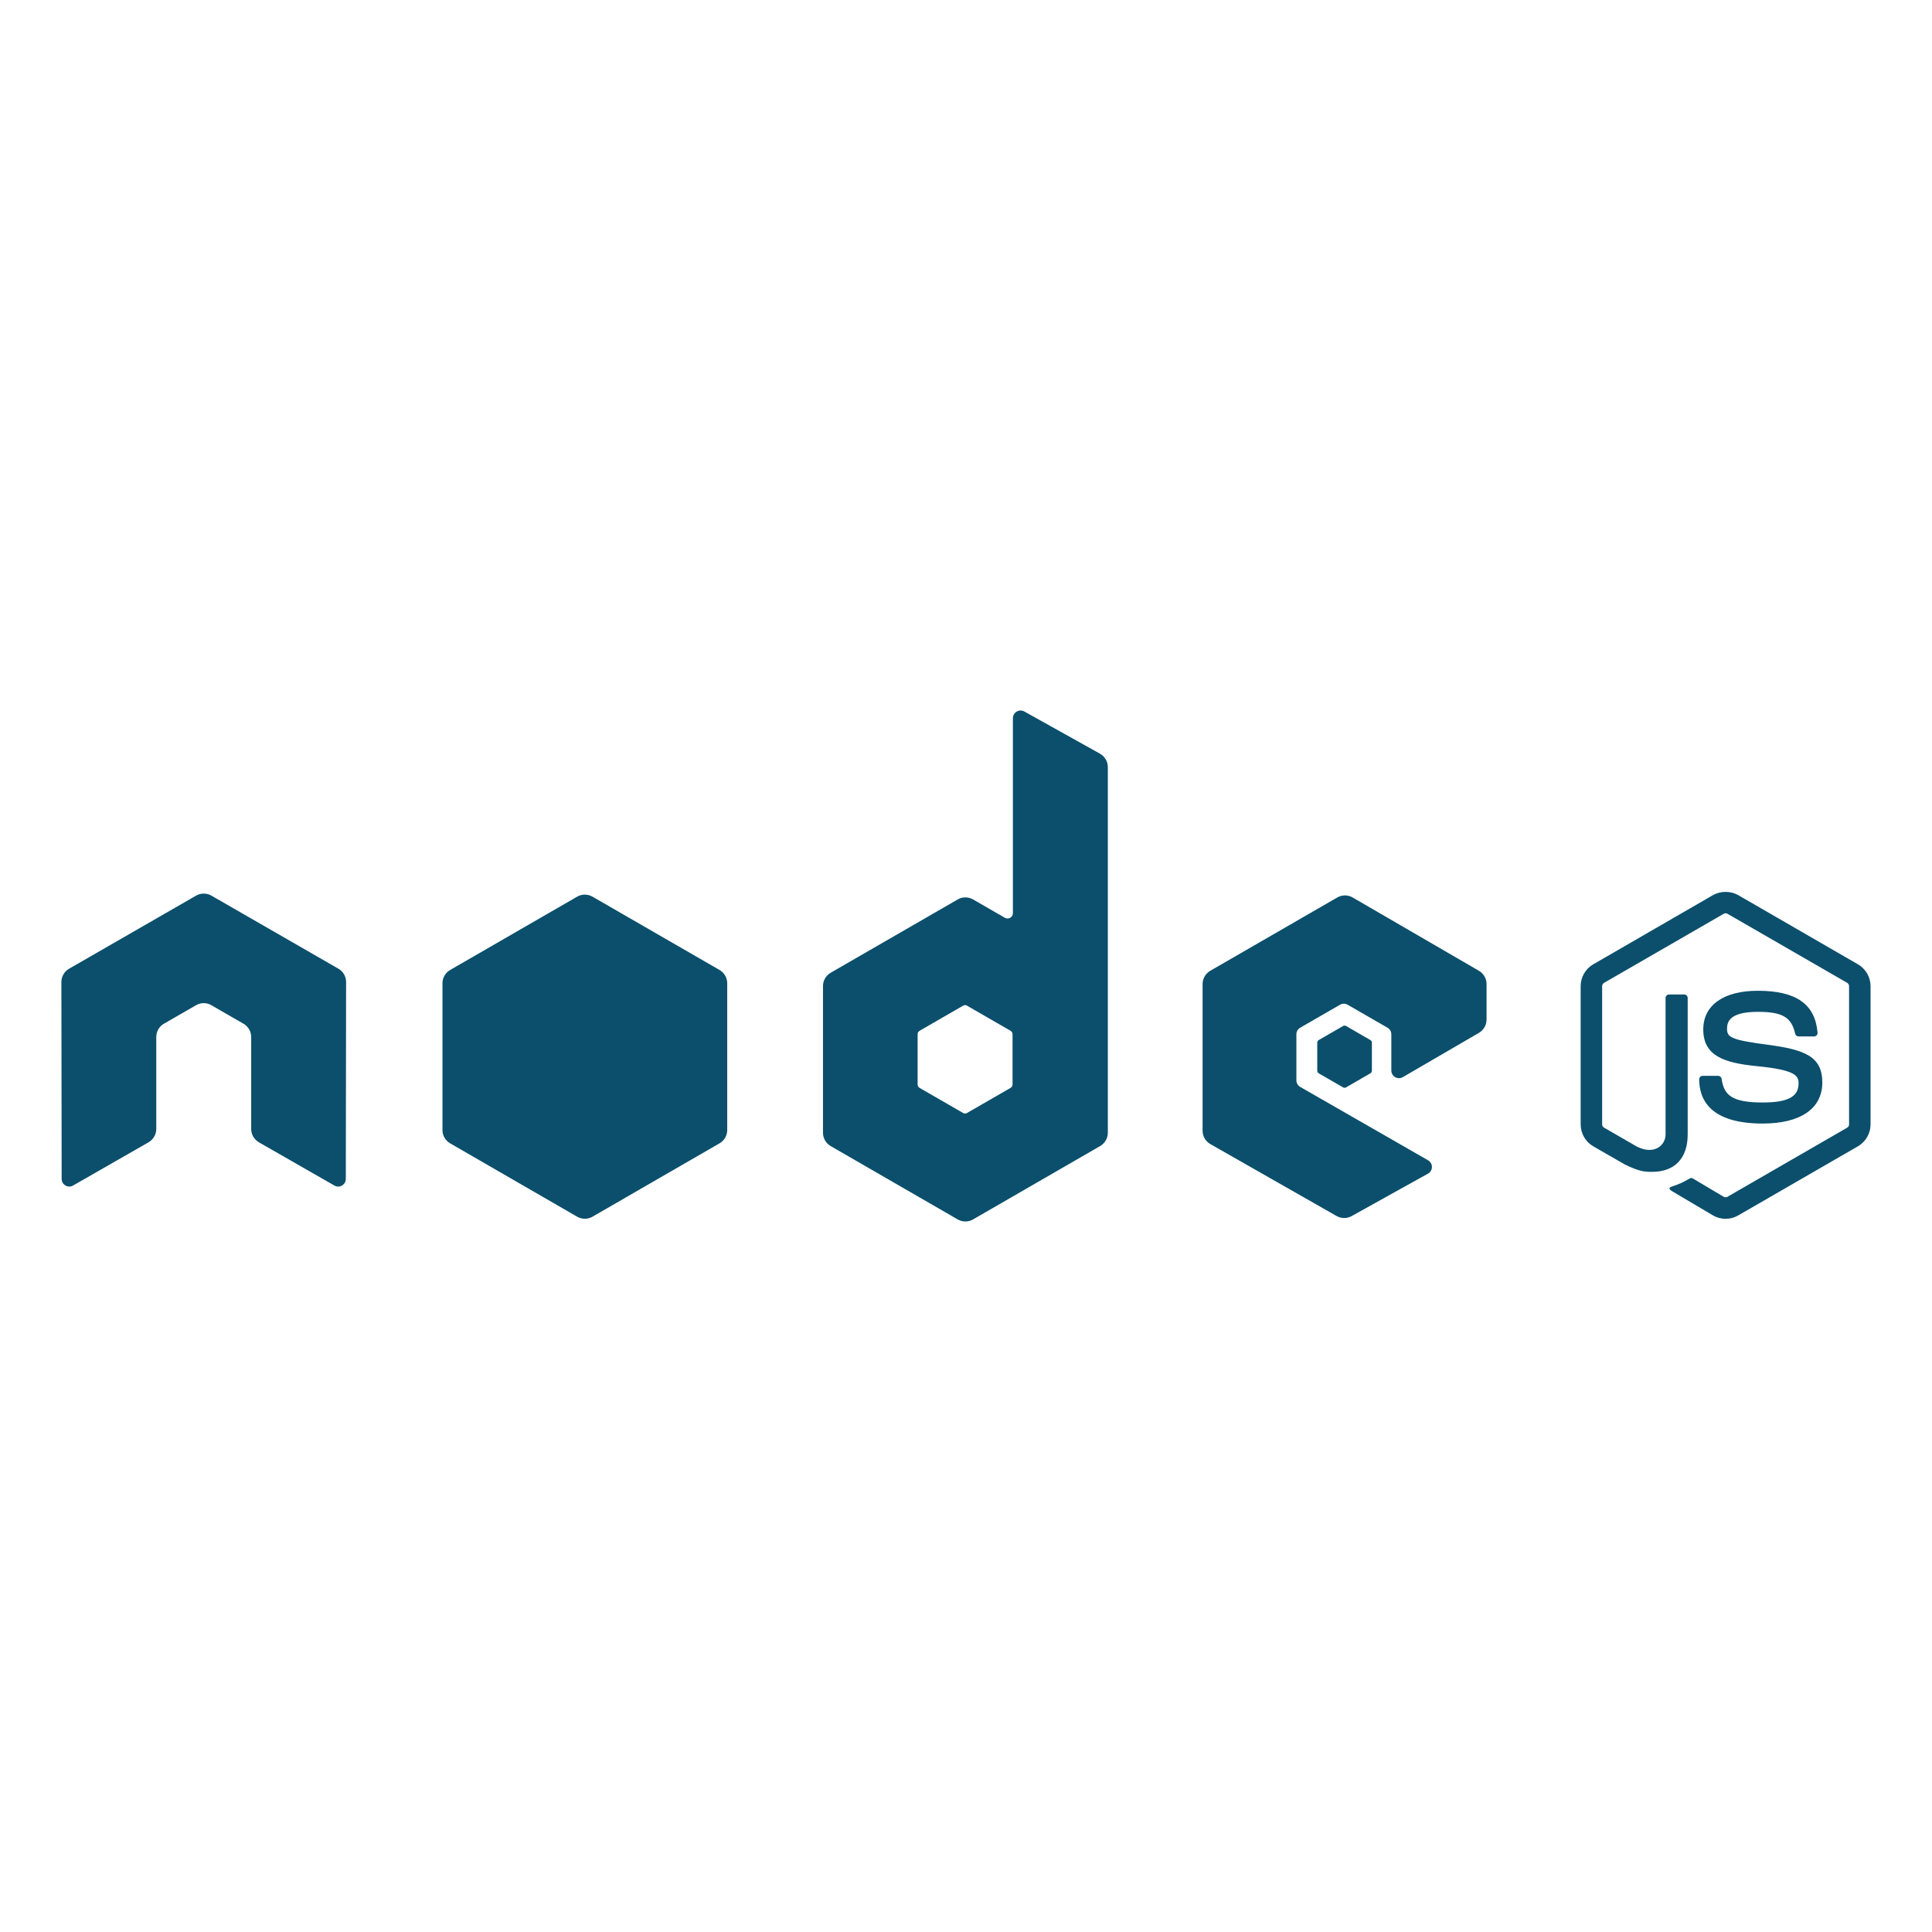
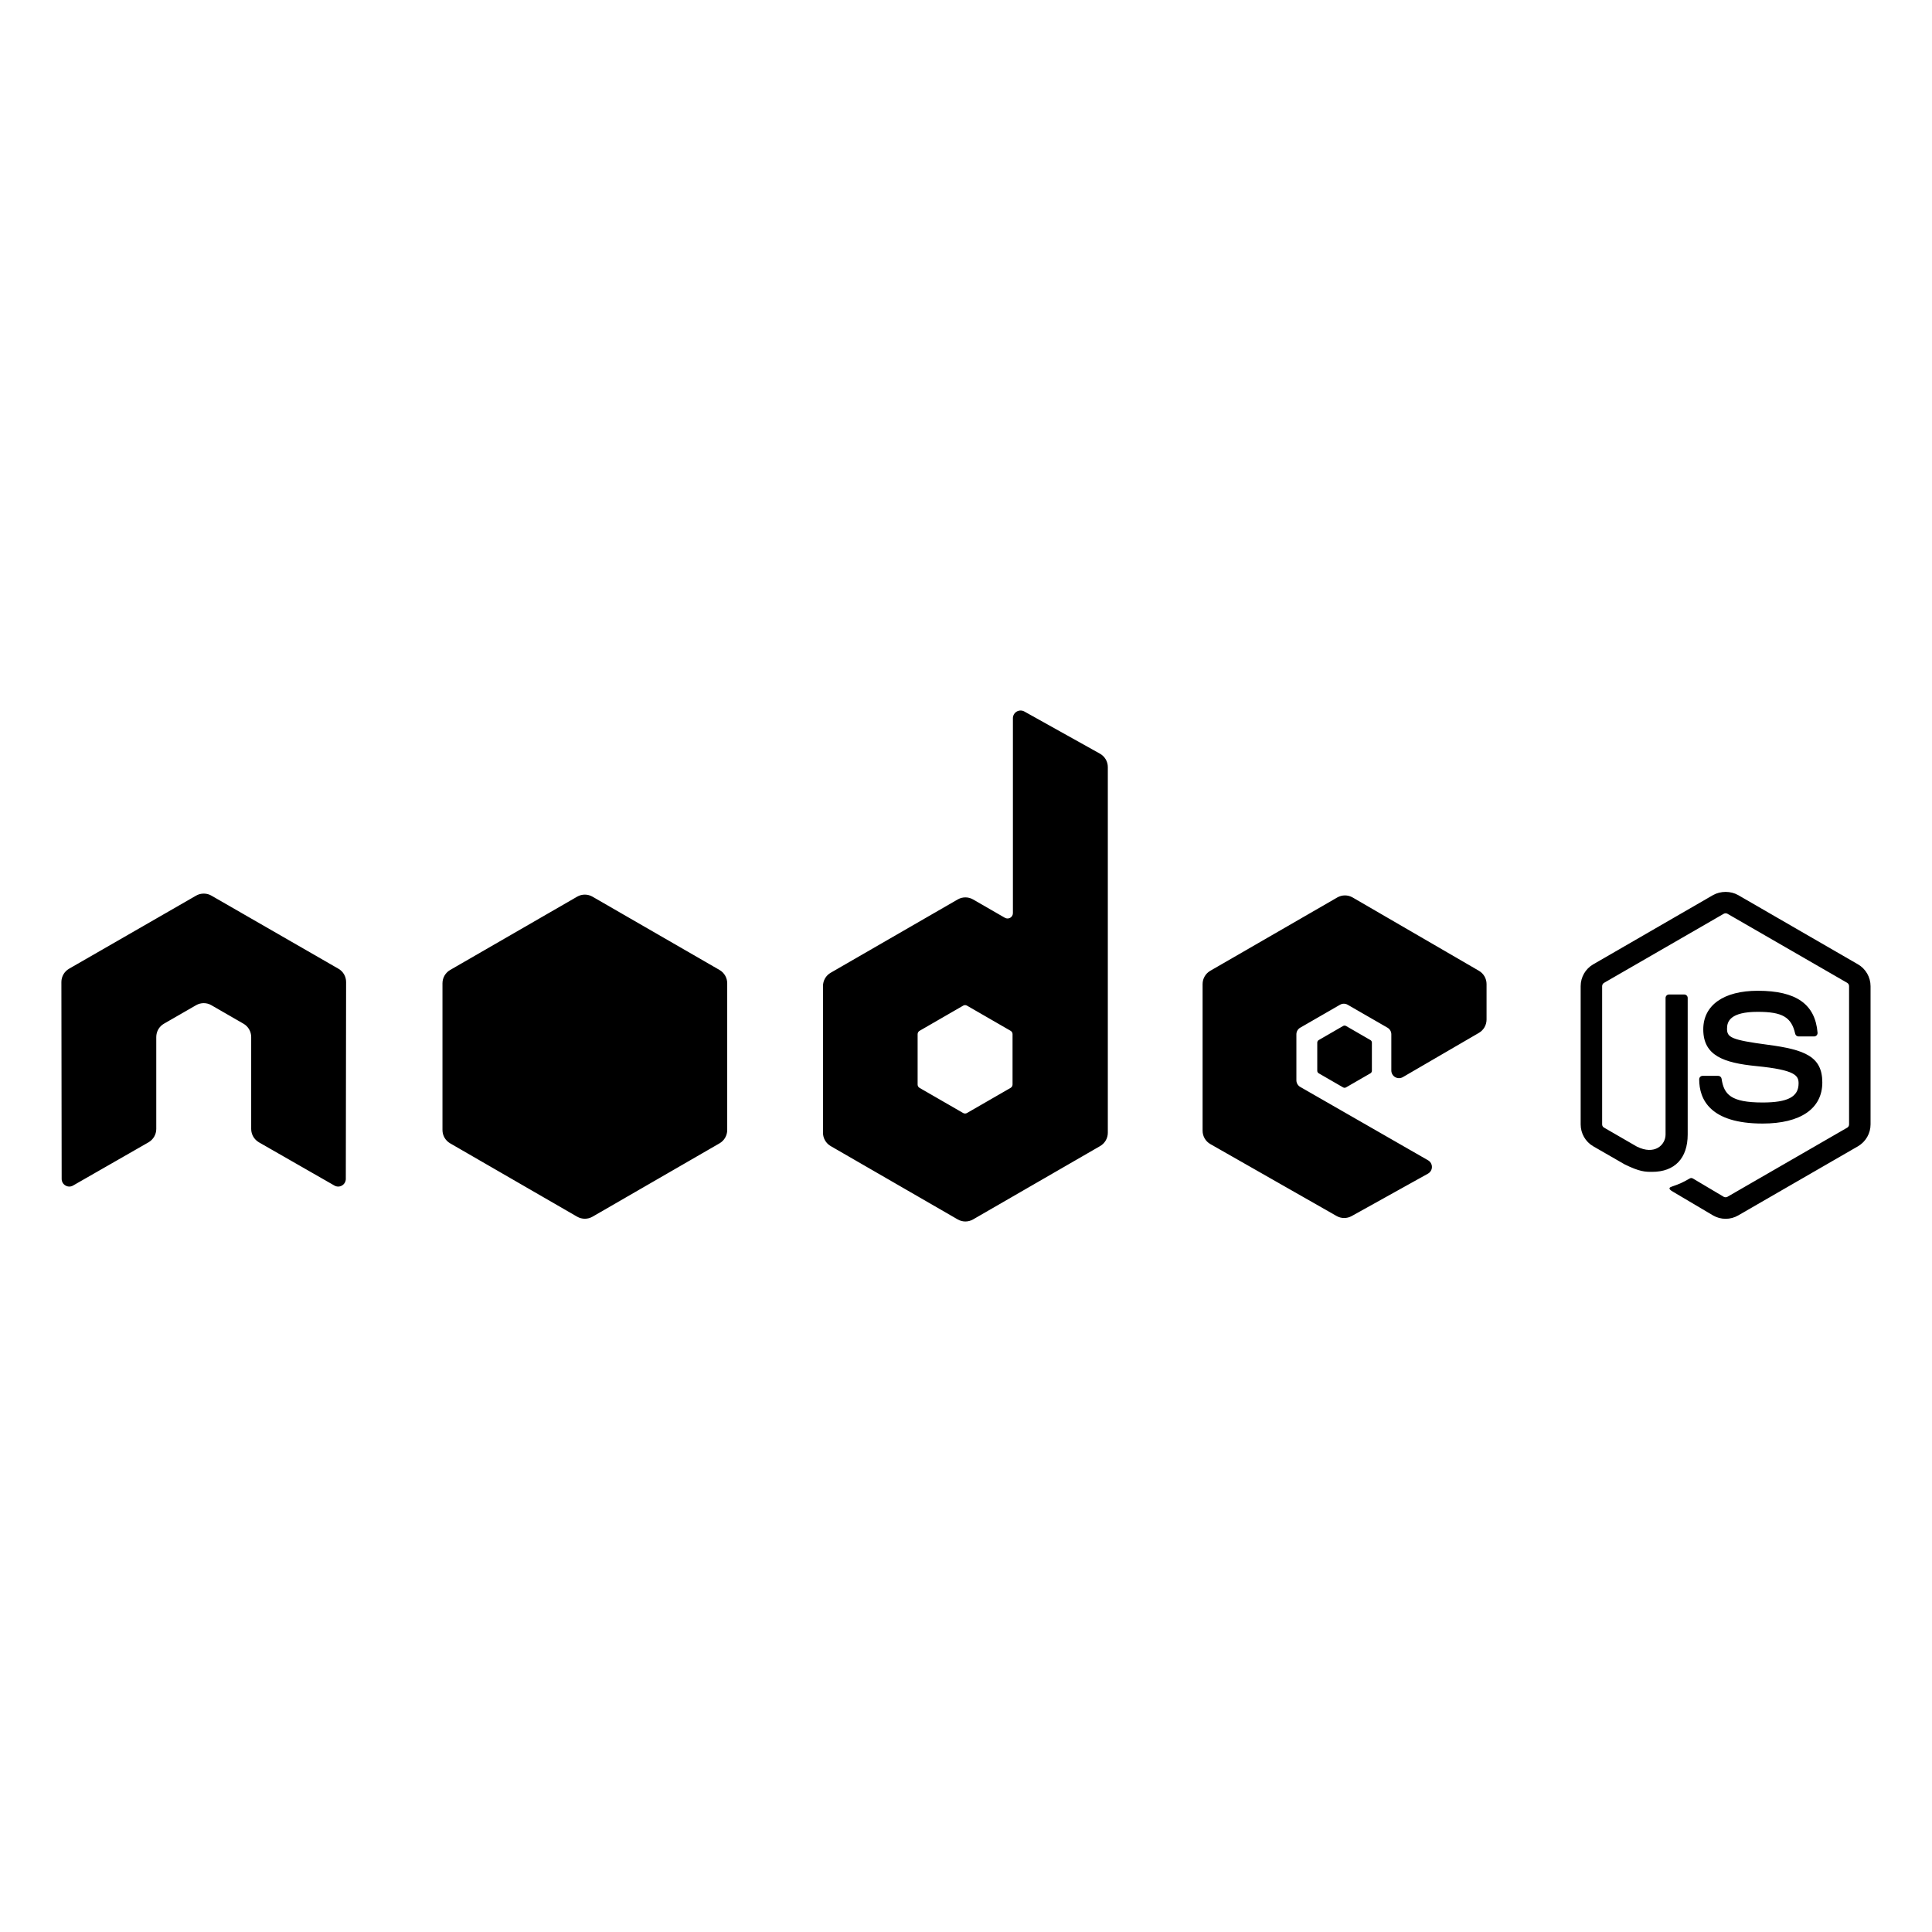
<svg xmlns="http://www.w3.org/2000/svg" viewBox="0 0 128 128">
-   <path fill="#0B4F6C" d="M114.325 80.749c-.29 0-.578-.076-.832-.224l-2.65-1.568c-.396-.221-.203-.3-.072-.345.528-.184.635-.227 1.198-.545.059-.033.136-.021.197.015l2.035 1.209c.074.041.179.041.246 0l7.937-4.581c.075-.042.122-.127.122-.215v-9.16c0-.09-.047-.173-.123-.219l-7.934-4.577c-.074-.042-.171-.042-.245 0l-7.933 4.578c-.076.045-.125.131-.125.218v9.16c0 .088.049.171.125.212l2.174 1.257c1.18.589 1.903-.105 1.903-.803v-9.045c0-.127.103-.228.23-.228h1.007c.125 0 .229.101.229.228v9.045c0 1.574-.857 2.477-2.35 2.477-.459 0-.82 0-1.828-.496l-2.081-1.198c-.515-.298-.832-.854-.832-1.448v-9.16c0-.595.317-1.15.832-1.446l7.937-4.587c.502-.283 1.169-.283 1.667 0l7.937 4.587c.514.297.833.852.833 1.446v9.16c0 .595-.319 1.148-.833 1.448l-7.937 4.582c-.252.147-.539.223-.834.223M116.778 74.438c-3.475 0-4.202-1.595-4.202-2.932 0-.126.103-.229.23-.229h1.026c.115 0 .21.082.228.194.154 1.045.617 1.572 2.718 1.572 1.671 0 2.383-.378 2.383-1.266 0-.512-.202-.891-2.8-1.146-2.172-.215-3.515-.694-3.515-2.433 0-1.601 1.35-2.557 3.612-2.557 2.543 0 3.801.883 3.96 2.777.006.064-.017.127-.06.176-.044.045-.104.073-.168.073h-1.031c-.107 0-.201-.075-.223-.179-.248-1.1-.848-1.451-2.479-1.451-1.825 0-2.037.637-2.037 1.112 0 .577.25.745 2.715 1.071 2.439.323 3.598.779 3.598 2.494.001 1.733-1.441 2.724-3.955 2.724M97.982 68.43c.313-.183.506-.517.506-.88v-2.354c0-.362-.192-.696-.506-.879l-8.364-4.856c-.315-.183-.703-.184-1.019-.002l-8.416 4.859c-.314.182-.508.517-.508.88v9.716c0 .365.196.703.514.884l8.363 4.765c.308.177.686.178.997.006l5.058-2.812c.161-.09.261-.258.262-.44.001-.184-.097-.354-.256-.445l-8.468-4.86c-.159-.091-.256-.259-.256-.44v-3.046c0-.182.097-.349.254-.439l2.637-1.52c.156-.091.35-.091.507 0l2.637 1.52c.158.091.255.258.255.439v2.396c0 .183.097.351.254.441.158.091.352.091.51-.001l5.039-2.932M88.984 67.974c.061-.034.135-.034.195 0l1.615.933c.06.035.097.1.097.169v1.865c0 .07-.037.134-.097.169l-1.615.932c-.06.035-.135.035-.195 0l-1.614-.932c-.061-.035-.098-.099-.098-.169v-1.865c0-.069.037-.134.098-.169l1.614-.933M67.083 71.854c0 .09-.048.174-.127.22l-2.89 1.666c-.079.046-.176.046-.254 0l-2.89-1.666c-.079-.046-.127-.13-.127-.22v-3.338c0-.09.049-.175.127-.221l2.89-1.668c.079-.047.176-.047.255 0l2.891 1.668c.078.046.126.131.126.221v3.338zm.781-24.716c-.157-.087-.349-.085-.505.006-.155.092-.251.258-.251.438v12.915c0 .126-.068.244-.177.308-.11.063-.246.063-.356 0l-2.108-1.215c-.314-.181-.701-.181-1.015 0l-8.418 4.858c-.315.182-.509.518-.509.881v9.719c0 .363.194.698.508.881l8.418 4.861c.314.182.702.182 1.017 0l8.42-4.861c.314-.183.508-.518.508-.881v-24.227c0-.368-.2-.708-.521-.888l-5.011-2.795M38.238 59.407c.314-.182.702-.182 1.016 0l8.418 4.857c.314.182.508.518.508.881v9.722c0 .363-.194.699-.508.881l-8.417 4.861c-.314.181-.702.181-1.017 0l-8.415-4.861c-.314-.182-.508-.518-.508-.881v-9.723c0-.362.194-.698.508-.88l8.415-4.857M22.93 65.064c0-.366-.192-.702-.508-.883l-8.415-4.843c-.144-.084-.303-.127-.464-.133h-.087c-.16.006-.32.049-.464.133l-8.416 4.843c-.313.181-.509.517-.509.883l.018 13.04c0 .182.095.351.254.439.156.094.349.094.505 0l5-2.864c.316-.188.509-.519.509-.882v-6.092c0-.364.192-.699.507-.881l2.13-1.226c.158-.093.332-.137.508-.137.174 0 .352.044.507.137l2.128 1.226c.315.182.509.517.509.881v6.092c0 .363.195.696.509.882l5 2.864c.157.094.353.094.508 0 .155-.089.252-.258.252-.439l.019-13.04" />
+   <path fill="#000000" d="M114.325 80.749c-.29 0-.578-.076-.832-.224l-2.65-1.568c-.396-.221-.203-.3-.072-.345.528-.184.635-.227 1.198-.545.059-.033.136-.021.197.015l2.035 1.209c.074.041.179.041.246 0l7.937-4.581c.075-.042.122-.127.122-.215v-9.16c0-.09-.047-.173-.123-.219l-7.934-4.577c-.074-.042-.171-.042-.245 0l-7.933 4.578c-.076.045-.125.131-.125.218v9.16c0 .088.049.171.125.212l2.174 1.257c1.18.589 1.903-.105 1.903-.803v-9.045c0-.127.103-.228.23-.228h1.007c.125 0 .229.101.229.228v9.045c0 1.574-.857 2.477-2.35 2.477-.459 0-.82 0-1.828-.496l-2.081-1.198c-.515-.298-.832-.854-.832-1.448v-9.16c0-.595.317-1.15.832-1.446l7.937-4.587c.502-.283 1.169-.283 1.667 0l7.937 4.587c.514.297.833.852.833 1.446v9.16c0 .595-.319 1.148-.833 1.448l-7.937 4.582c-.252.147-.539.223-.834.223M116.778 74.438c-3.475 0-4.202-1.595-4.202-2.932 0-.126.103-.229.23-.229h1.026c.115 0 .21.082.228.194.154 1.045.617 1.572 2.718 1.572 1.671 0 2.383-.378 2.383-1.266 0-.512-.202-.891-2.8-1.146-2.172-.215-3.515-.694-3.515-2.433 0-1.601 1.35-2.557 3.612-2.557 2.543 0 3.801.883 3.96 2.777.006.064-.017.127-.06.176-.044.045-.104.073-.168.073h-1.031c-.107 0-.201-.075-.223-.179-.248-1.1-.848-1.451-2.479-1.451-1.825 0-2.037.637-2.037 1.112 0 .577.25.745 2.715 1.071 2.439.323 3.598.779 3.598 2.494.001 1.733-1.441 2.724-3.955 2.724M97.982 68.43c.313-.183.506-.517.506-.88v-2.354c0-.362-.192-.696-.506-.879l-8.364-4.856c-.315-.183-.703-.184-1.019-.002l-8.416 4.859c-.314.182-.508.517-.508.88v9.716c0 .365.196.703.514.884l8.363 4.765c.308.177.686.178.997.006l5.058-2.812c.161-.09.261-.258.262-.44.001-.184-.097-.354-.256-.445l-8.468-4.86c-.159-.091-.256-.259-.256-.44v-3.046c0-.182.097-.349.254-.439l2.637-1.52c.156-.091.35-.091.507 0l2.637 1.52c.158.091.255.258.255.439v2.396c0 .183.097.351.254.441.158.091.352.091.51-.001l5.039-2.932M88.984 67.974c.061-.034.135-.034.195 0l1.615.933c.06.035.097.1.097.169v1.865c0 .07-.037.134-.097.169l-1.615.932c-.06.035-.135.035-.195 0l-1.614-.932c-.061-.035-.098-.099-.098-.169v-1.865c0-.069.037-.134.098-.169l1.614-.933M67.083 71.854c0 .09-.048.174-.127.22l-2.89 1.666c-.079.046-.176.046-.254 0l-2.89-1.666c-.079-.046-.127-.13-.127-.22v-3.338c0-.09.049-.175.127-.221l2.89-1.668c.079-.047.176-.047.255 0l2.891 1.668c.078.046.126.131.126.221v3.338zm.781-24.716c-.157-.087-.349-.085-.505.006-.155.092-.251.258-.251.438v12.915c0 .126-.068.244-.177.308-.11.063-.246.063-.356 0l-2.108-1.215c-.314-.181-.701-.181-1.015 0l-8.418 4.858c-.315.182-.509.518-.509.881v9.719c0 .363.194.698.508.881l8.418 4.861c.314.182.702.182 1.017 0l8.42-4.861c.314-.183.508-.518.508-.881v-24.227c0-.368-.2-.708-.521-.888l-5.011-2.795M38.238 59.407c.314-.182.702-.182 1.016 0l8.418 4.857c.314.182.508.518.508.881v9.722c0 .363-.194.699-.508.881l-8.417 4.861c-.314.181-.702.181-1.017 0l-8.415-4.861c-.314-.182-.508-.518-.508-.881v-9.723c0-.362.194-.698.508-.88l8.415-4.857M22.93 65.064c0-.366-.192-.702-.508-.883l-8.415-4.843c-.144-.084-.303-.127-.464-.133h-.087c-.16.006-.32.049-.464.133l-8.416 4.843c-.313.181-.509.517-.509.883l.018 13.04c0 .182.095.351.254.439.156.094.349.094.505 0l5-2.864c.316-.188.509-.519.509-.882v-6.092c0-.364.192-.699.507-.881l2.13-1.226c.158-.093.332-.137.508-.137.174 0 .352.044.507.137l2.128 1.226c.315.182.509.517.509.881v6.092c0 .363.195.696.509.882l5 2.864c.157.094.353.094.508 0 .155-.089.252-.258.252-.439l.019-13.04" />
</svg>
